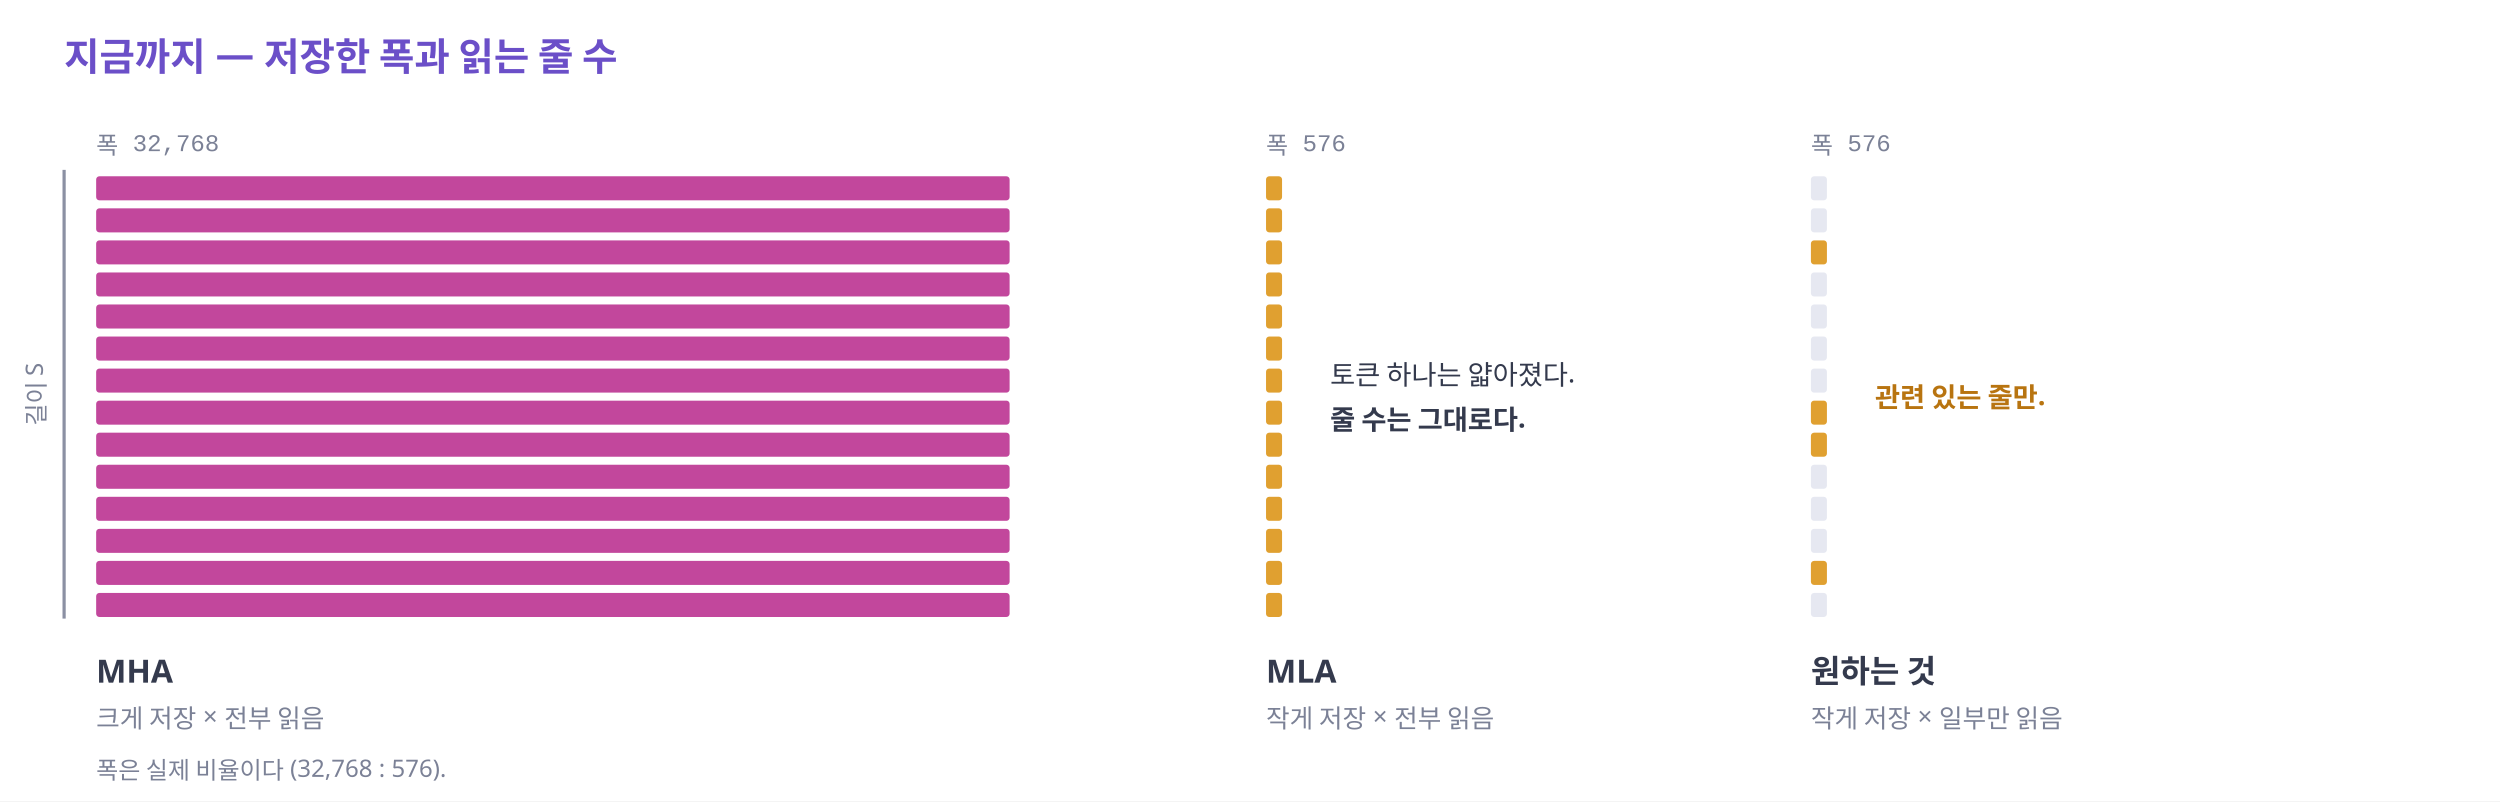
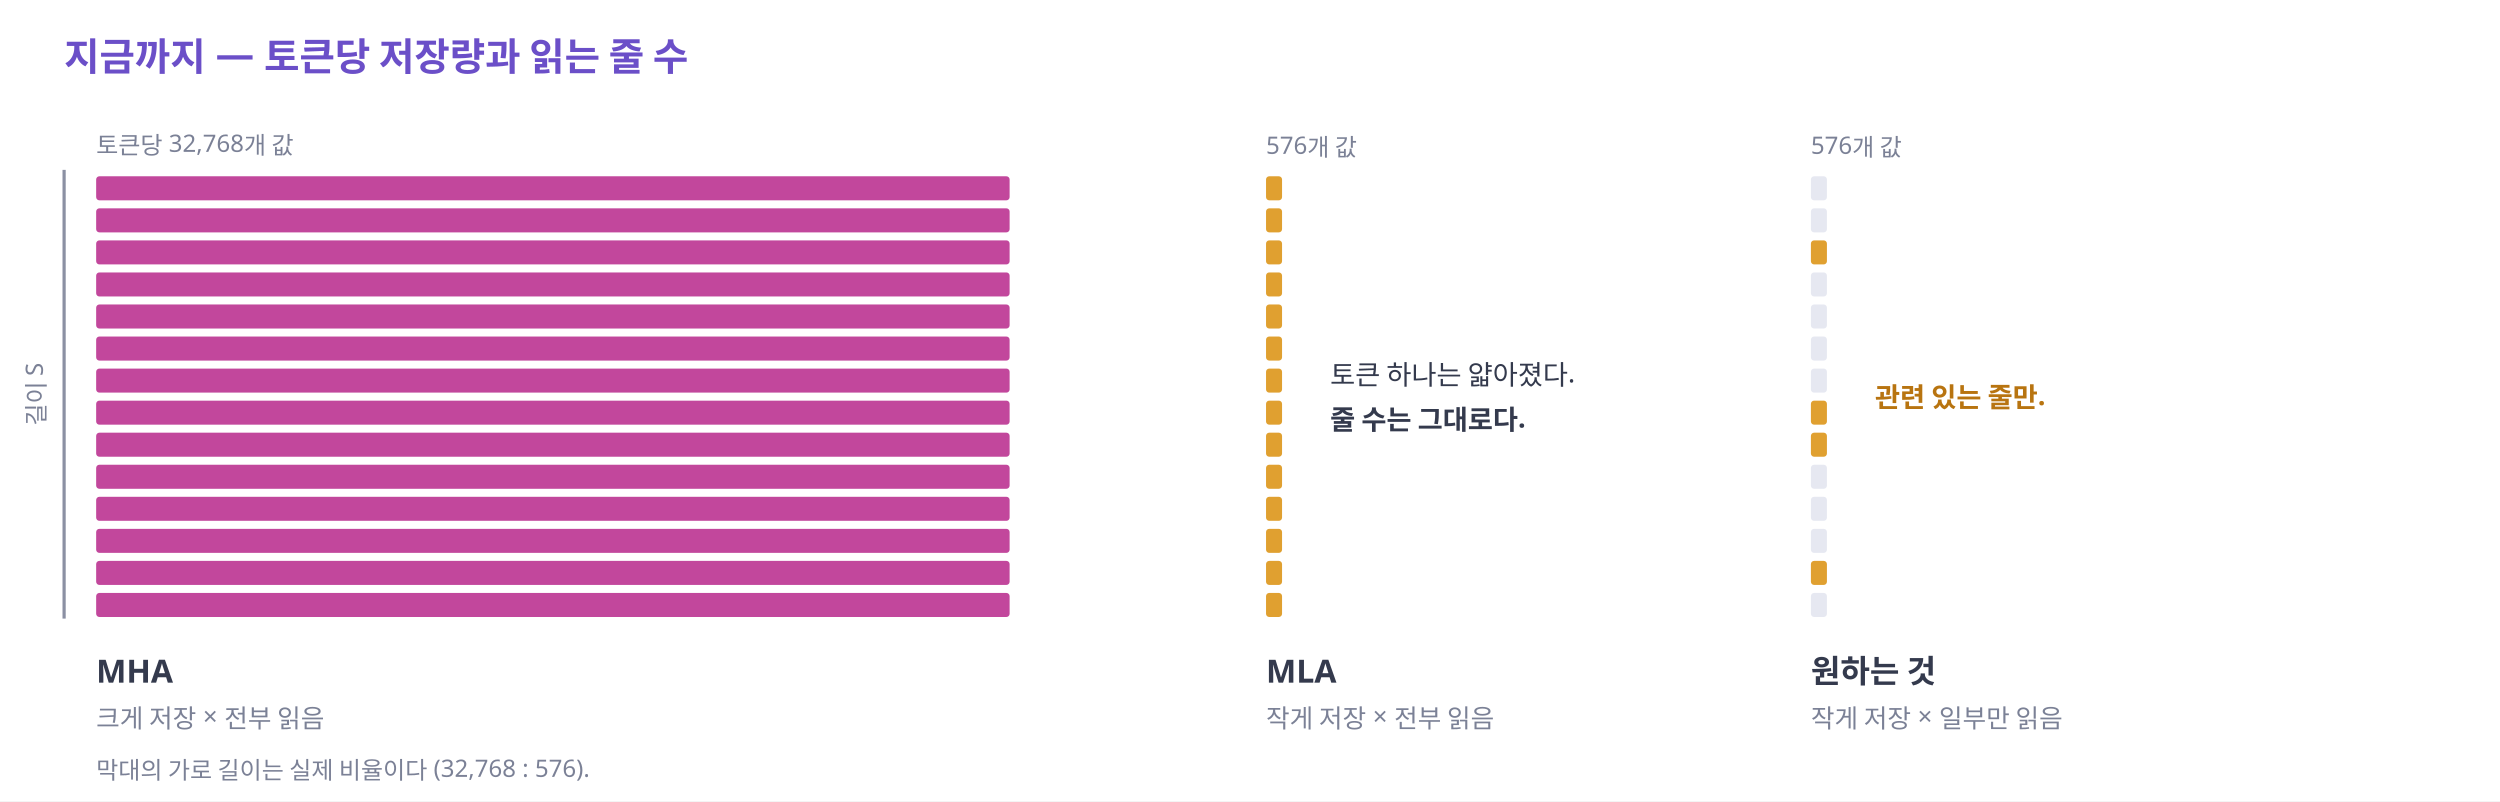
<svg xmlns="http://www.w3.org/2000/svg" viewBox="0 0 1560 500" width="1560" height="500">
  <defs>
    <marker id="ah" viewBox="0 0 10 10" refX="8.5" refY="5" markerWidth="7" markerHeight="7" orient="auto-start-reverse">
      <path d="M0,0 L10,5 L0,10 z" fill="#5d6377" />
    </marker>
  </defs>
  <rect width="100%" height="100%" fill="#ffffff" />
-   <text x="40" y="44" font-family="'Noto Sans KR','Malgun Gothic',sans-serif" font-size="24" text-anchor="start" font-weight="700" fill="#6b4fc8">지금까지 — 저장한 폭과 읽는 줄 수</text>
+   <text x="40" y="44" font-family="'Noto Sans KR','Malgun Gothic',sans-serif" font-size="24" text-anchor="start" font-weight="700" fill="#6b4fc8">지금까지 — 토큰당 저장량과 읽는 줄 수</text>
  <rect x="60" y="110" width="570" height="15" rx="2" fill="#c2479c" stroke="none" stroke-width="2" />
  <rect x="60" y="130" width="570" height="15" rx="2" fill="#c2479c" stroke="none" stroke-width="2" />
  <rect x="60" y="150" width="570" height="15" rx="2" fill="#c2479c" stroke="none" stroke-width="2" />
  <rect x="60" y="170" width="570" height="15" rx="2" fill="#c2479c" stroke="none" stroke-width="2" />
  <rect x="60" y="190" width="570" height="15" rx="2" fill="#c2479c" stroke="none" stroke-width="2" />
  <rect x="60" y="210" width="570" height="15" rx="2" fill="#c2479c" stroke="none" stroke-width="2" />
  <rect x="60" y="230" width="570" height="15" rx="2" fill="#c2479c" stroke="none" stroke-width="2" />
  <rect x="60" y="250" width="570" height="15" rx="2" fill="#c2479c" stroke="none" stroke-width="2" />
  <rect x="60" y="270" width="570" height="15" rx="2" fill="#c2479c" stroke="none" stroke-width="2" />
  <rect x="60" y="290" width="570" height="15" rx="2" fill="#c2479c" stroke="none" stroke-width="2" />
  <rect x="60" y="310" width="570" height="15" rx="2" fill="#c2479c" stroke="none" stroke-width="2" />
  <rect x="60" y="330" width="570" height="15" rx="2" fill="#c2479c" stroke="none" stroke-width="2" />
  <rect x="60" y="350" width="570" height="15" rx="2" fill="#c2479c" stroke="none" stroke-width="2" />
  <rect x="60" y="370" width="570" height="15" rx="2" fill="#c2479c" stroke="none" stroke-width="2" />
  <text x="60" y="426" font-family="'Noto Sans KR','Malgun Gothic',sans-serif" font-size="20" text-anchor="start" font-weight="700" fill="#343a4d">MHA</text>
  <text x="60" y="454" font-family="'Noto Sans KR','Malgun Gothic',sans-serif" font-size="16" text-anchor="start" font-weight="400" fill="#7b8196">크게 저장  ×  전부 읽음</text>
  <rect x="790" y="110" width="10" height="15" rx="2" fill="#e0a030" stroke="none" stroke-width="2" />
  <rect x="790" y="130" width="10" height="15" rx="2" fill="#e0a030" stroke="none" stroke-width="2" />
  <rect x="790" y="150" width="10" height="15" rx="2" fill="#e0a030" stroke="none" stroke-width="2" />
  <rect x="790" y="170" width="10" height="15" rx="2" fill="#e0a030" stroke="none" stroke-width="2" />
  <rect x="790" y="190" width="10" height="15" rx="2" fill="#e0a030" stroke="none" stroke-width="2" />
  <rect x="790" y="210" width="10" height="15" rx="2" fill="#e0a030" stroke="none" stroke-width="2" />
  <rect x="790" y="230" width="10" height="15" rx="2" fill="#e0a030" stroke="none" stroke-width="2" />
  <rect x="790" y="250" width="10" height="15" rx="2" fill="#e0a030" stroke="none" stroke-width="2" />
  <rect x="790" y="270" width="10" height="15" rx="2" fill="#e0a030" stroke="none" stroke-width="2" />
  <rect x="790" y="290" width="10" height="15" rx="2" fill="#e0a030" stroke="none" stroke-width="2" />
  <rect x="790" y="310" width="10" height="15" rx="2" fill="#e0a030" stroke="none" stroke-width="2" />
  <rect x="790" y="330" width="10" height="15" rx="2" fill="#e0a030" stroke="none" stroke-width="2" />
  <rect x="790" y="350" width="10" height="15" rx="2" fill="#e0a030" stroke="none" stroke-width="2" />
  <rect x="790" y="370" width="10" height="15" rx="2" fill="#e0a030" stroke="none" stroke-width="2" />
  <text x="790" y="426" font-family="'Noto Sans KR','Malgun Gothic',sans-serif" font-size="20" text-anchor="start" font-weight="700" fill="#343a4d">MLA</text>
  <text x="790" y="454" font-family="'Noto Sans KR','Malgun Gothic',sans-serif" font-size="16" text-anchor="start" font-weight="400" fill="#7b8196">작게 저장  ×  전부 읽음</text>
  <rect x="1130" y="110" width="10" height="15" rx="2" fill="#e6e8f1" stroke="none" stroke-width="2" />
  <rect x="1130" y="130" width="10" height="15" rx="2" fill="#e6e8f1" stroke="none" stroke-width="2" />
  <rect x="1130" y="150" width="10" height="15" rx="2" fill="#e0a030" stroke="none" stroke-width="2" />
  <rect x="1130" y="170" width="10" height="15" rx="2" fill="#e6e8f1" stroke="none" stroke-width="2" />
  <rect x="1130" y="190" width="10" height="15" rx="2" fill="#e6e8f1" stroke="none" stroke-width="2" />
  <rect x="1130" y="210" width="10" height="15" rx="2" fill="#e6e8f1" stroke="none" stroke-width="2" />
  <rect x="1130" y="230" width="10" height="15" rx="2" fill="#e6e8f1" stroke="none" stroke-width="2" />
  <rect x="1130" y="250" width="10" height="15" rx="2" fill="#e0a030" stroke="none" stroke-width="2" />
  <rect x="1130" y="270" width="10" height="15" rx="2" fill="#e0a030" stroke="none" stroke-width="2" />
  <rect x="1130" y="290" width="10" height="15" rx="2" fill="#e6e8f1" stroke="none" stroke-width="2" />
  <rect x="1130" y="310" width="10" height="15" rx="2" fill="#e6e8f1" stroke="none" stroke-width="2" />
  <rect x="1130" y="330" width="10" height="15" rx="2" fill="#e6e8f1" stroke="none" stroke-width="2" />
  <rect x="1130" y="350" width="10" height="15" rx="2" fill="#e0a030" stroke="none" stroke-width="2" />
  <rect x="1130" y="370" width="10" height="15" rx="2" fill="#e6e8f1" stroke="none" stroke-width="2" />
  <text x="1130" y="426" font-family="'Noto Sans KR','Malgun Gothic',sans-serif" font-size="20" text-anchor="start" font-weight="700" fill="#343a4d">원하는 것</text>
  <text x="1130" y="454" font-family="'Noto Sans KR','Malgun Gothic',sans-serif" font-size="16" text-anchor="start" font-weight="400" fill="#7b8196">작게 저장  ×  일부만 읽음</text>
  <line x1="40" y1="106" x2="40" y2="386" stroke="#8b90a3" stroke-width="2" />
  <text transform="translate(28,246) rotate(-90)" font-family="'Noto Sans KR','Malgun Gothic',sans-serif" font-size="15" text-anchor="middle" fill="#7b8196">길이 S</text>
-   <text x="60" y="96" font-family="Consolas,'Courier New',monospace" font-size="15" text-anchor="start" font-weight="400" fill="#7b8196">폭 32,768</text>
-   <text x="790" y="96" font-family="Consolas,'Courier New',monospace" font-size="15" text-anchor="start" font-weight="400" fill="#7b8196">폭 576</text>
-   <text x="1130" y="96" font-family="Consolas,'Courier New',monospace" font-size="15" text-anchor="start" font-weight="400" fill="#7b8196">폭 576</text>
+   <text x="60" y="96" font-family="'Noto Sans KR','Malgun Gothic',sans-serif" font-size="15" text-anchor="start" font-weight="400" fill="#7b8196">토큰당 32,768개 값</text>
+   <text x="790" y="96" font-family="'Noto Sans KR','Malgun Gothic',sans-serif" font-size="15" text-anchor="start" font-weight="400" fill="#7b8196">576개 값</text>
+   <text x="1130" y="96" font-family="'Noto Sans KR','Malgun Gothic',sans-serif" font-size="15" text-anchor="start" font-weight="400" fill="#7b8196">576개 값</text>
  <text x="830" y="240" font-family="'Noto Sans KR','Malgun Gothic',sans-serif" font-size="17" text-anchor="start" font-weight="400" fill="#343a4d">토큰 하나는 얇아졌다.</text>
  <text x="830" y="268" font-family="'Noto Sans KR','Malgun Gothic',sans-serif" font-size="17" text-anchor="start" font-weight="700" fill="#343a4d">줄 수는 그대로다.</text>
  <text x="1170" y="254" font-family="'Noto Sans KR','Malgun Gothic',sans-serif" font-size="17" text-anchor="start" font-weight="700" fill="#b87410">관련 있는 줄만.</text>
-   <text x="60" y="486" font-family="'Noto Sans KR','Malgun Gothic',sans-serif" font-size="15" text-anchor="start" font-weight="400" fill="#7b8196">폭은 실제 비율이다 (32,768 : 576).</text>
+   <text x="60" y="486" font-family="'Noto Sans KR','Malgun Gothic',sans-serif" font-size="15" text-anchor="start" font-weight="400" fill="#7b8196">막대의 가로 길이는 실제 비율이다 (32,768 : 576).</text>
</svg>
